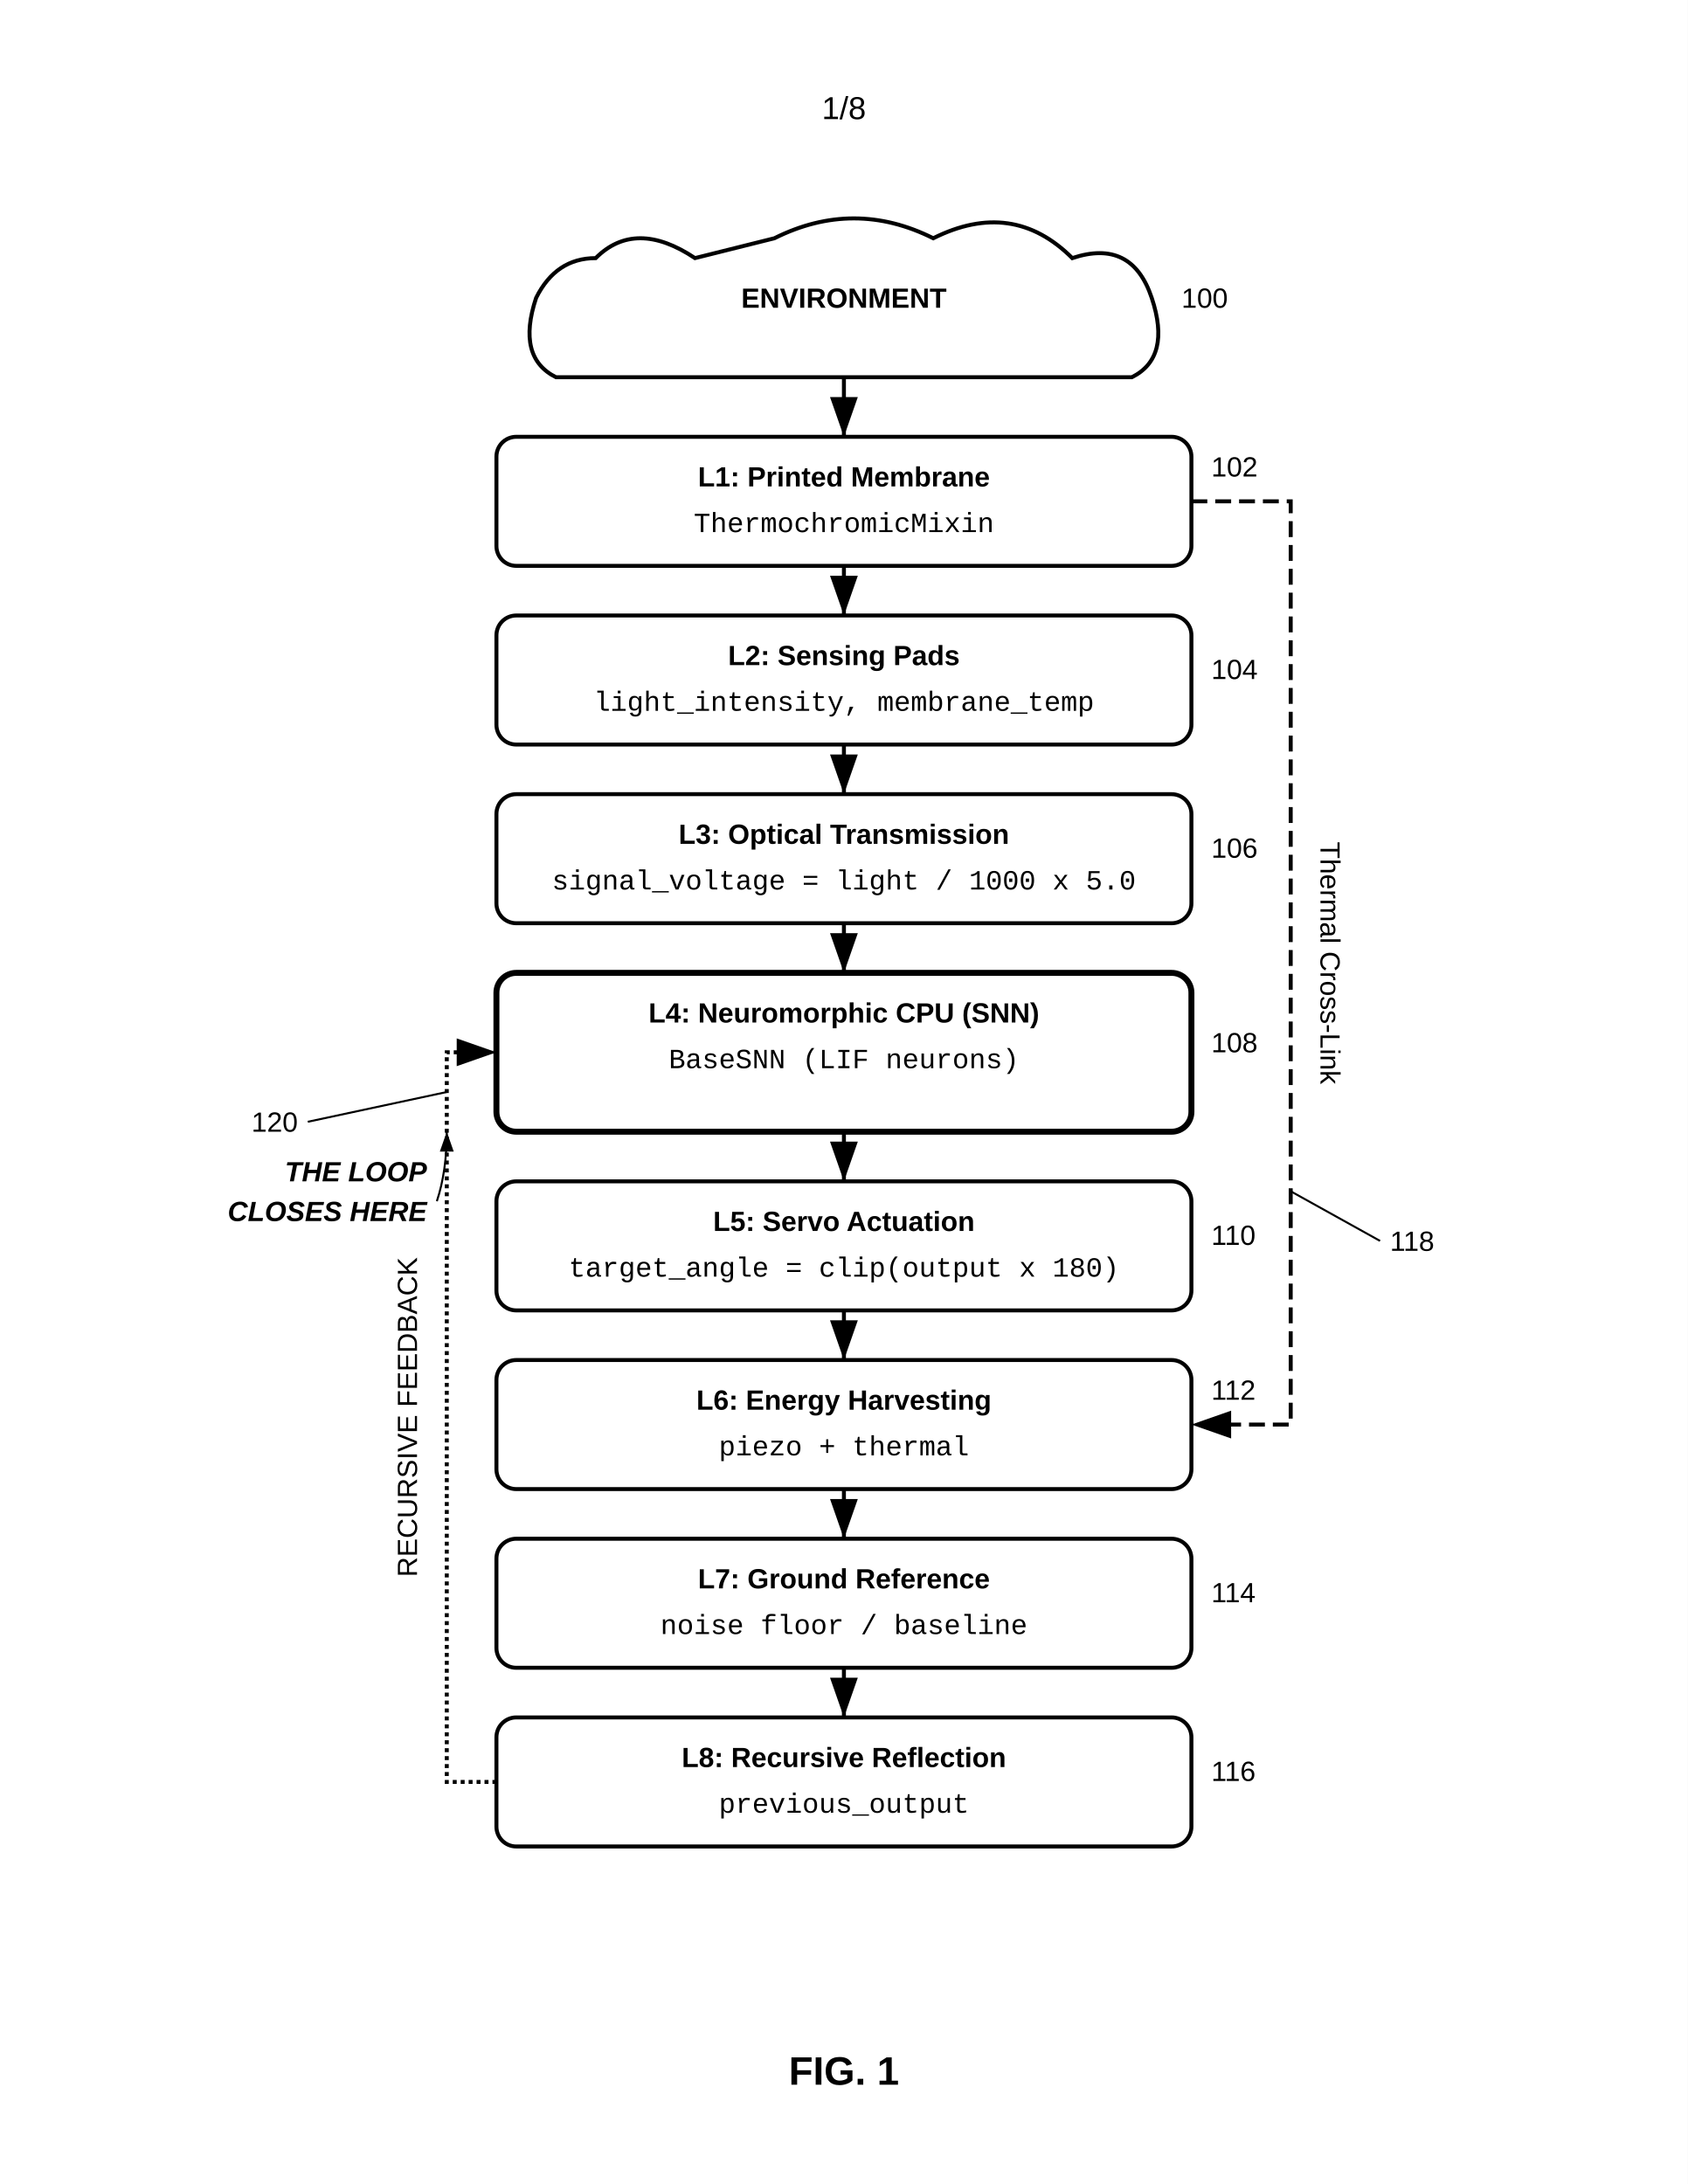
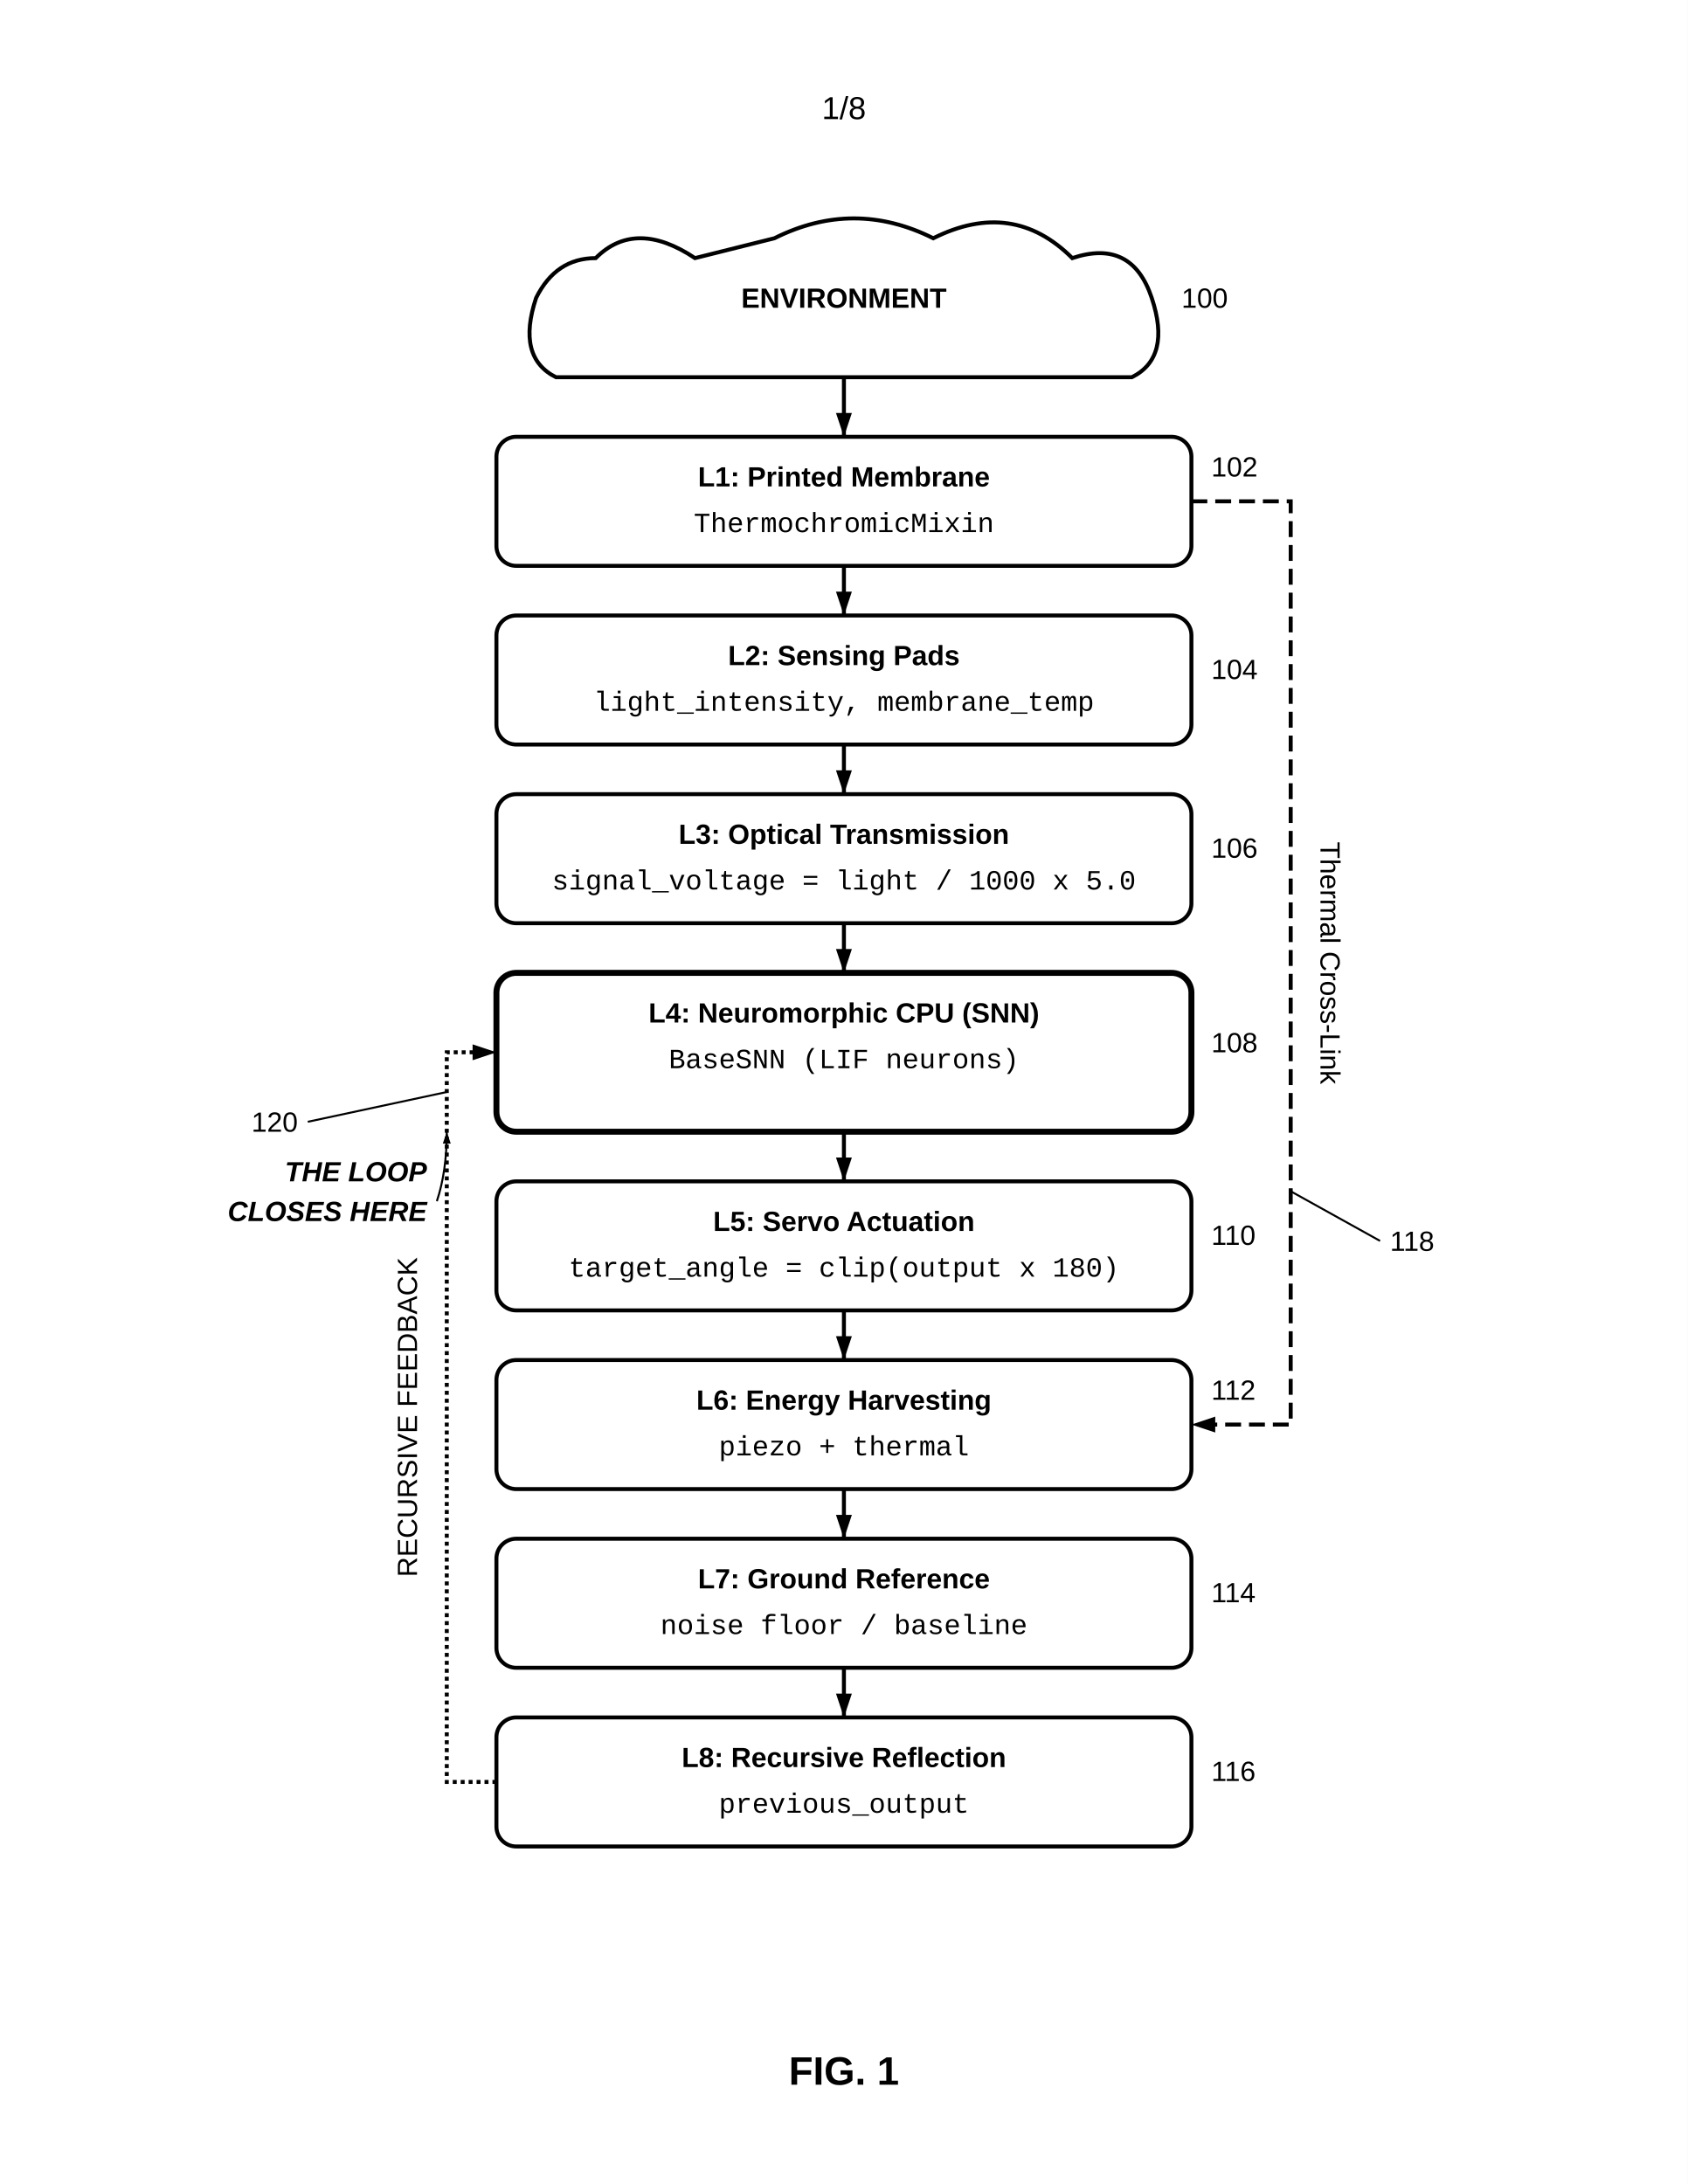
<svg xmlns="http://www.w3.org/2000/svg" width="8.5in" height="11in" viewBox="0 0 850 1100">
  <defs>
-     <marker id="ah" markerWidth="10" markerHeight="7" refX="10" refY="3.5" orient="auto">
-       <polygon points="0 0, 10 3.5, 0 7" fill="black" />
+     <marker id="ah" markerWidth="6" markerHeight="4" refX="6" refY="2" orient="auto">
+       <polygon points="0 0, 6 2, 0 4" fill="black" />
    </marker>
  </defs>
  <rect width="100%" height="100%" fill="white" />
  <text x="425.0" y="60" font-family="Arial, sans-serif" font-size="16" text-anchor="middle">1/8</text>
  <g transform="translate(0, 50)">
    <path d="M350.0,80 Q320.0,60 300.0,80 Q280.0,80 270.0,100 Q260.0,130 280.0,140 H570.0 Q590.0,130 580.0,100 Q570.0,70 540.0,80 Q510.0,50 470.0,70 Q430.0,50 390.0,70 Z" fill="none" stroke="black" stroke-width="2" />
    <text x="425.0" y="105" font-family="Arial, sans-serif" font-size="14" font-weight="bold" text-anchor="middle">ENVIRONMENT</text>
    <text x="595" y="105" font-family="Arial, sans-serif" font-size="14">100</text>
    <line x1="425.0" y1="140" x2="425.0" y2="170" stroke="black" stroke-width="2" marker-end="url(#ah)" />
    <rect x="250.0" y="170" width="350" height="65" rx="10" ry="10" fill="none" stroke="black" stroke-width="2" />
    <text x="610" y="190" font-family="Arial, sans-serif" font-size="14">102</text>
    <text x="425.0" y="195" font-family="Arial, sans-serif" font-size="14" font-weight="bold" text-anchor="middle">L1: Printed Membrane</text>
    <text x="425.0" y="218" font-family="Courier New, monospace" font-size="14" text-anchor="middle">ThermochromicMixin</text>
    <line x1="425.0" y1="235" x2="425.0" y2="260" stroke="black" stroke-width="2" marker-end="url(#ah)" />
    <rect x="250.0" y="260" width="350" height="65" rx="10" ry="10" fill="none" stroke="black" stroke-width="2" />
    <text x="610" y="292" font-family="Arial, sans-serif" font-size="14">104</text>
    <text x="425.0" y="285" font-family="Arial, sans-serif" font-size="14" font-weight="bold" text-anchor="middle">L2: Sensing Pads</text>
    <text x="425.0" y="308" font-family="Courier New, monospace" font-size="14" text-anchor="middle">light_intensity, membrane_temp</text>
    <line x1="425.0" y1="325" x2="425.0" y2="350" stroke="black" stroke-width="2" marker-end="url(#ah)" />
    <rect x="250.0" y="350" width="350" height="65" rx="10" ry="10" fill="none" stroke="black" stroke-width="2" />
    <text x="610" y="382" font-family="Arial, sans-serif" font-size="14">106</text>
    <text x="425.0" y="375" font-family="Arial, sans-serif" font-size="14" font-weight="bold" text-anchor="middle">L3: Optical Transmission</text>
    <text x="425.0" y="398" font-family="Courier New, monospace" font-size="14" text-anchor="middle">signal_voltage = light / 1000 x 5.0</text>
    <line x1="425.0" y1="415" x2="425.0" y2="440" stroke="black" stroke-width="2" marker-end="url(#ah)" />
    <rect x="250.0" y="440" width="350" height="80" rx="10" ry="10" fill="none" stroke="black" stroke-width="3" />
    <text x="610" y="480" font-family="Arial, sans-serif" font-size="14">108</text>
    <text x="425.0" y="465" font-family="Arial, sans-serif" font-size="14" font-weight="bold" text-anchor="middle">L4: Neuromorphic CPU (SNN)</text>
    <text x="425.0" y="488" font-family="Courier New, monospace" font-size="14" text-anchor="middle">BaseSNN (LIF neurons)</text>
    <line x1="425.0" y1="520" x2="425.0" y2="545" stroke="black" stroke-width="2" marker-end="url(#ah)" />
    <rect x="250.0" y="545" width="350" height="65" rx="10" ry="10" fill="none" stroke="black" stroke-width="2" />
    <text x="610" y="577" font-family="Arial, sans-serif" font-size="14">110</text>
    <text x="425.0" y="570" font-family="Arial, sans-serif" font-size="14" font-weight="bold" text-anchor="middle">L5: Servo Actuation</text>
    <text x="425.0" y="593" font-family="Courier New, monospace" font-size="14" text-anchor="middle">target_angle = clip(output x 180)</text>
    <line x1="425.0" y1="610" x2="425.0" y2="635" stroke="black" stroke-width="2" marker-end="url(#ah)" />
    <rect x="250.0" y="635" width="350" height="65" rx="10" ry="10" fill="none" stroke="black" stroke-width="2" />
    <text x="610" y="655" font-family="Arial, sans-serif" font-size="14">112</text>
    <text x="425.0" y="660" font-family="Arial, sans-serif" font-size="14" font-weight="bold" text-anchor="middle">L6: Energy Harvesting</text>
    <text x="425.0" y="683" font-family="Courier New, monospace" font-size="14" text-anchor="middle">piezo + thermal</text>
    <line x1="425.0" y1="700" x2="425.0" y2="725" stroke="black" stroke-width="2" marker-end="url(#ah)" />
    <rect x="250.0" y="725" width="350" height="65" rx="10" ry="10" fill="none" stroke="black" stroke-width="2" />
    <text x="610" y="757" font-family="Arial, sans-serif" font-size="14">114</text>
    <text x="425.0" y="750" font-family="Arial, sans-serif" font-size="14" font-weight="bold" text-anchor="middle">L7: Ground Reference</text>
    <text x="425.0" y="773" font-family="Courier New, monospace" font-size="14" text-anchor="middle">noise floor / baseline</text>
    <line x1="425.0" y1="790" x2="425.0" y2="815" stroke="black" stroke-width="2" marker-end="url(#ah)" />
    <rect x="250.0" y="815" width="350" height="65" rx="10" ry="10" fill="none" stroke="black" stroke-width="2" />
    <text x="610" y="847" font-family="Arial, sans-serif" font-size="14">116</text>
    <text x="425.0" y="840" font-family="Arial, sans-serif" font-size="14" font-weight="bold" text-anchor="middle">L8: Recursive Reflection</text>
    <text x="425.0" y="863" font-family="Courier New, monospace" font-size="14" text-anchor="middle">previous_output</text>
    <path d="M600.0,202.5 H650.0 V667.5 H600.0" fill="none" stroke="black" stroke-width="2" stroke-dasharray="8,4" marker-end="url(#ah)" />
    <text x="665.0" y="435.0" font-family="Arial, sans-serif" font-size="14" transform="rotate(90, 665.0, 435.0)" text-anchor="middle">Thermal Cross-Link</text>
    <text x="700" y="580" font-family="Arial, sans-serif" font-size="14">118</text>
    <line x1="695" y1="575" x2="650" y2="550" stroke="black" stroke-width="1" />
    <path d="M250.0,847.5 H225.0 V480.0 H250.0" fill="none" stroke="black" stroke-width="2" stroke-dasharray="2,2" marker-end="url(#ah)" />
    <text x="210.0" y="663.75" font-family="Arial, sans-serif" font-size="14" transform="rotate(-90, 210.0, 663.75)" text-anchor="middle">RECURSIVE FEEDBACK</text>
    <text x="150" y="520" font-family="Arial, sans-serif" font-size="14" text-anchor="end">120</text>
    <line x1="155" y1="515" x2="225" y2="500" stroke="black" stroke-width="1" />
    <text x="215.0" y="545.0" font-family="Arial, sans-serif" font-size="14" font-weight="bold" font-style="italic" text-anchor="end">THE LOOP</text>
    <text x="215.0" y="565.0" font-family="Arial, sans-serif" font-size="14" font-weight="bold" font-style="italic" text-anchor="end">CLOSES HERE</text>
    <path d="M220.0,555.0 Q225.0,540.0 225.0,520.0" fill="none" stroke="black" stroke-width="1" marker-end="url(#ah)" />
    <text x="425.0" y="1000" font-family="Arial, sans-serif" font-size="20" font-weight="bold" text-anchor="middle">FIG. 1</text>
  </g>
</svg>
